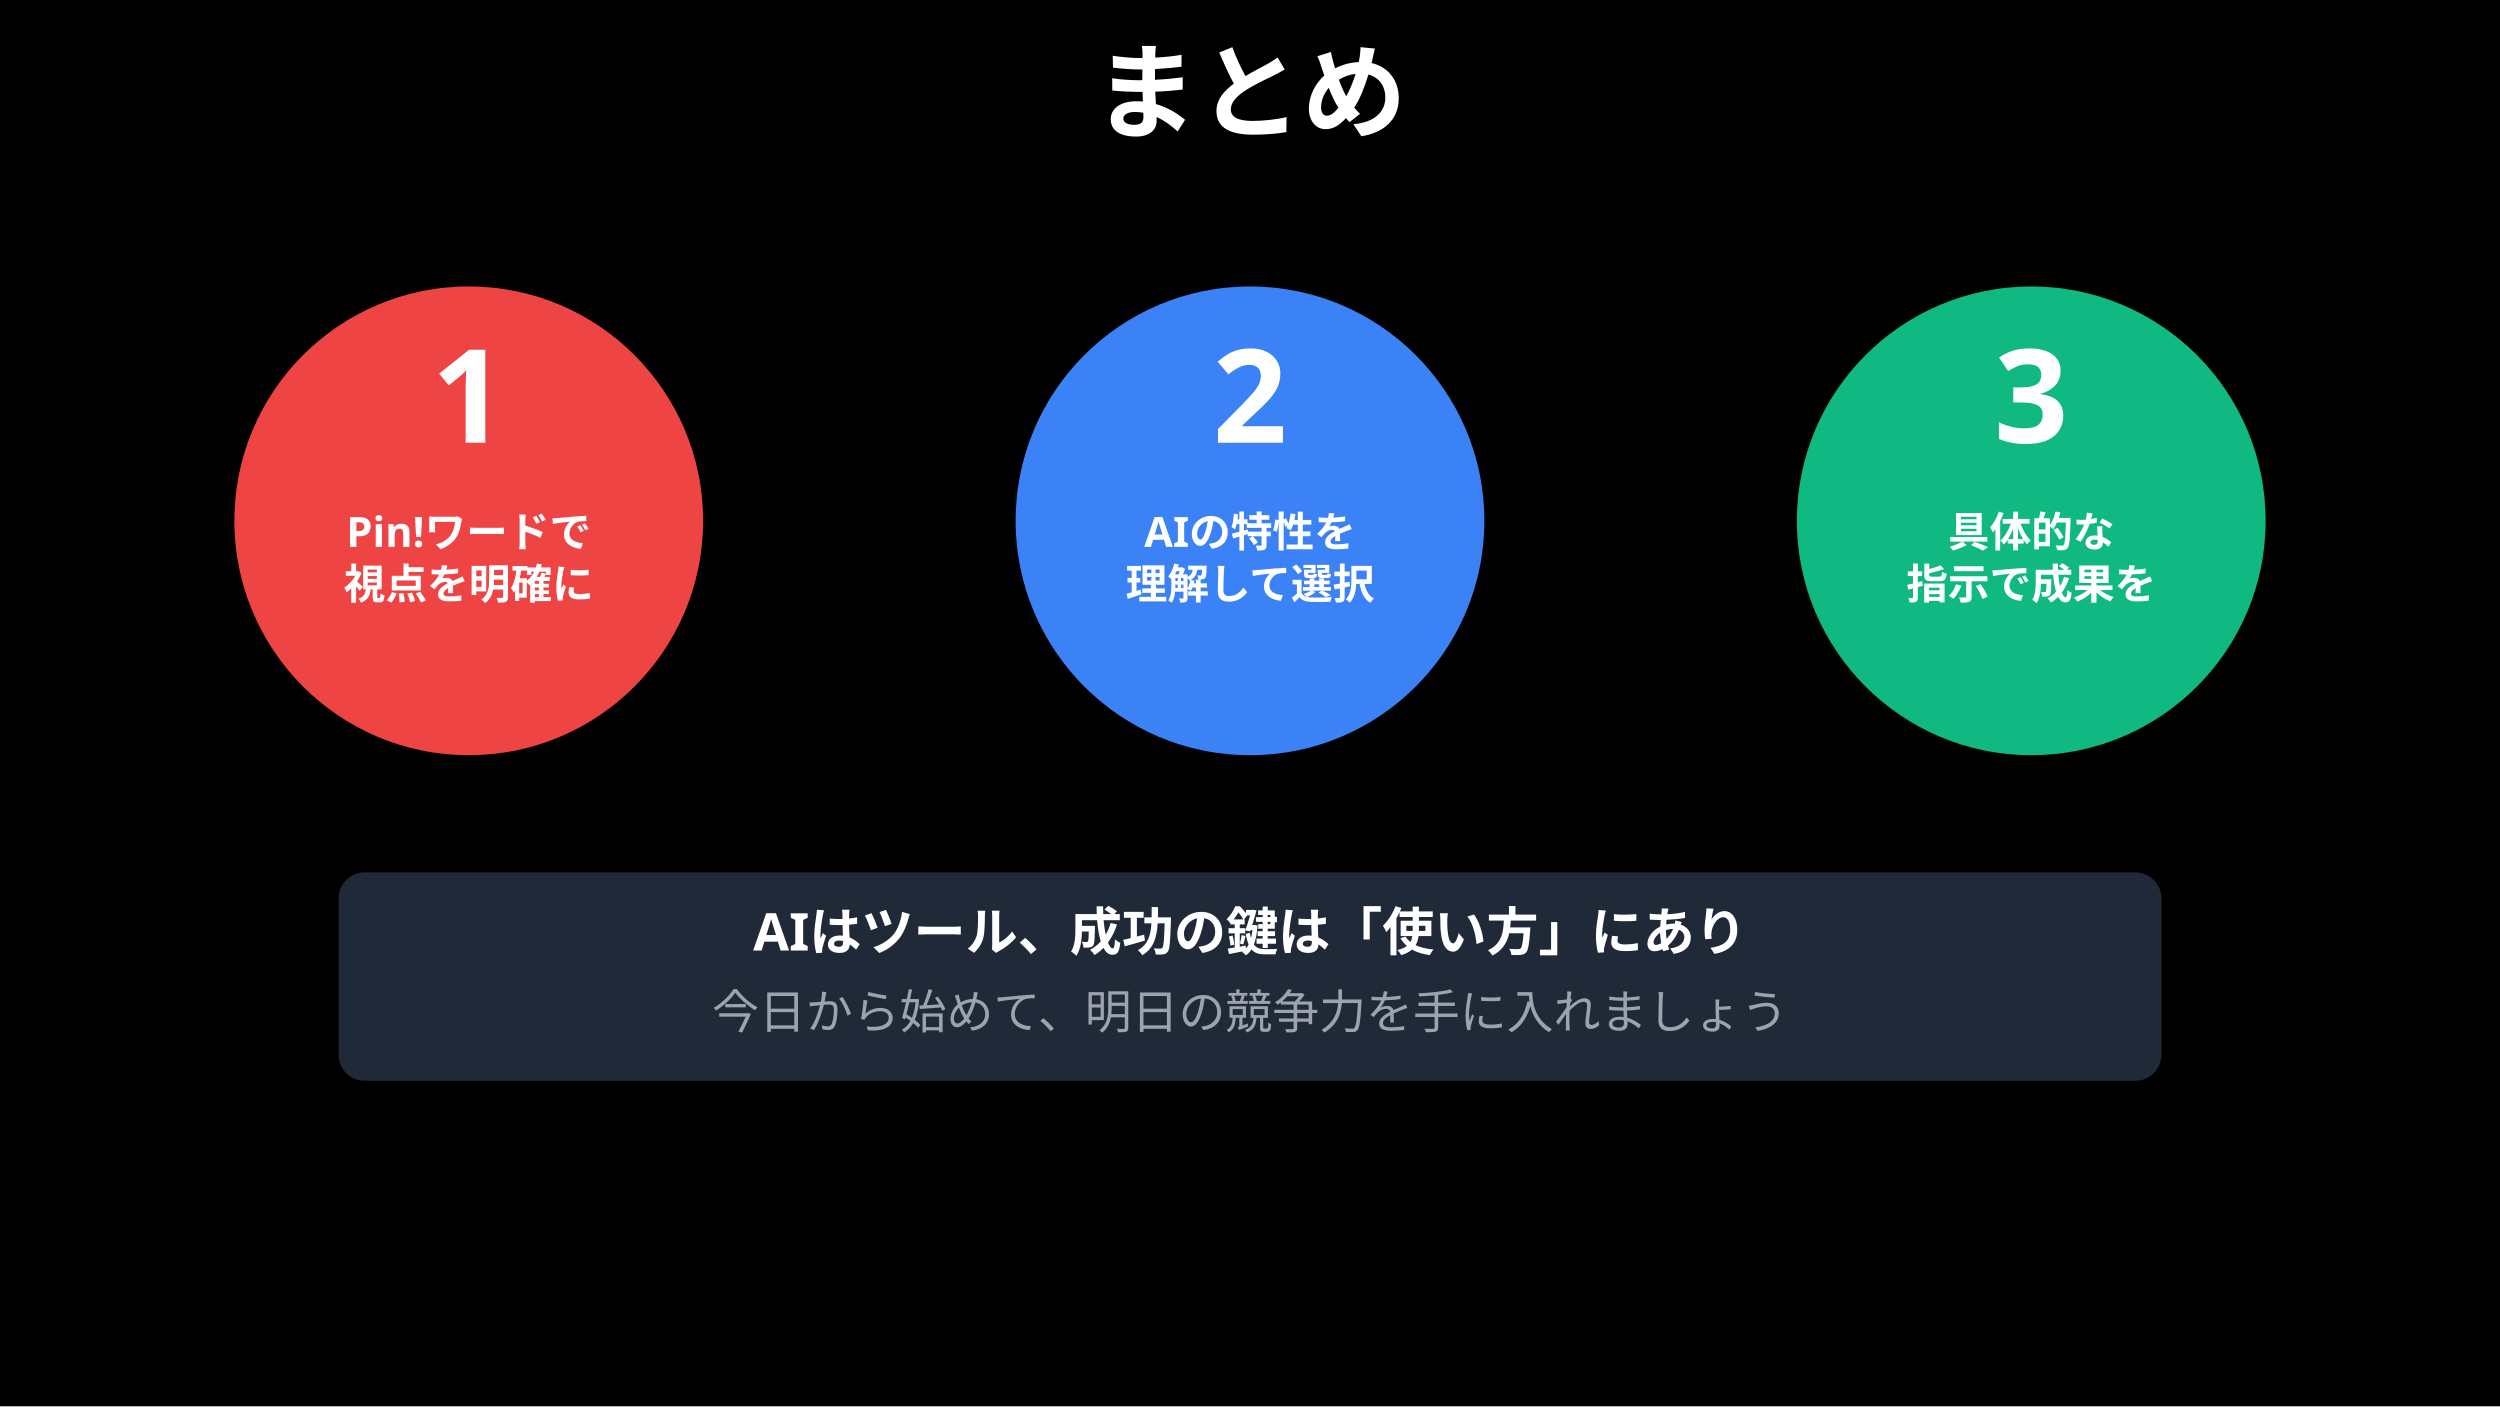
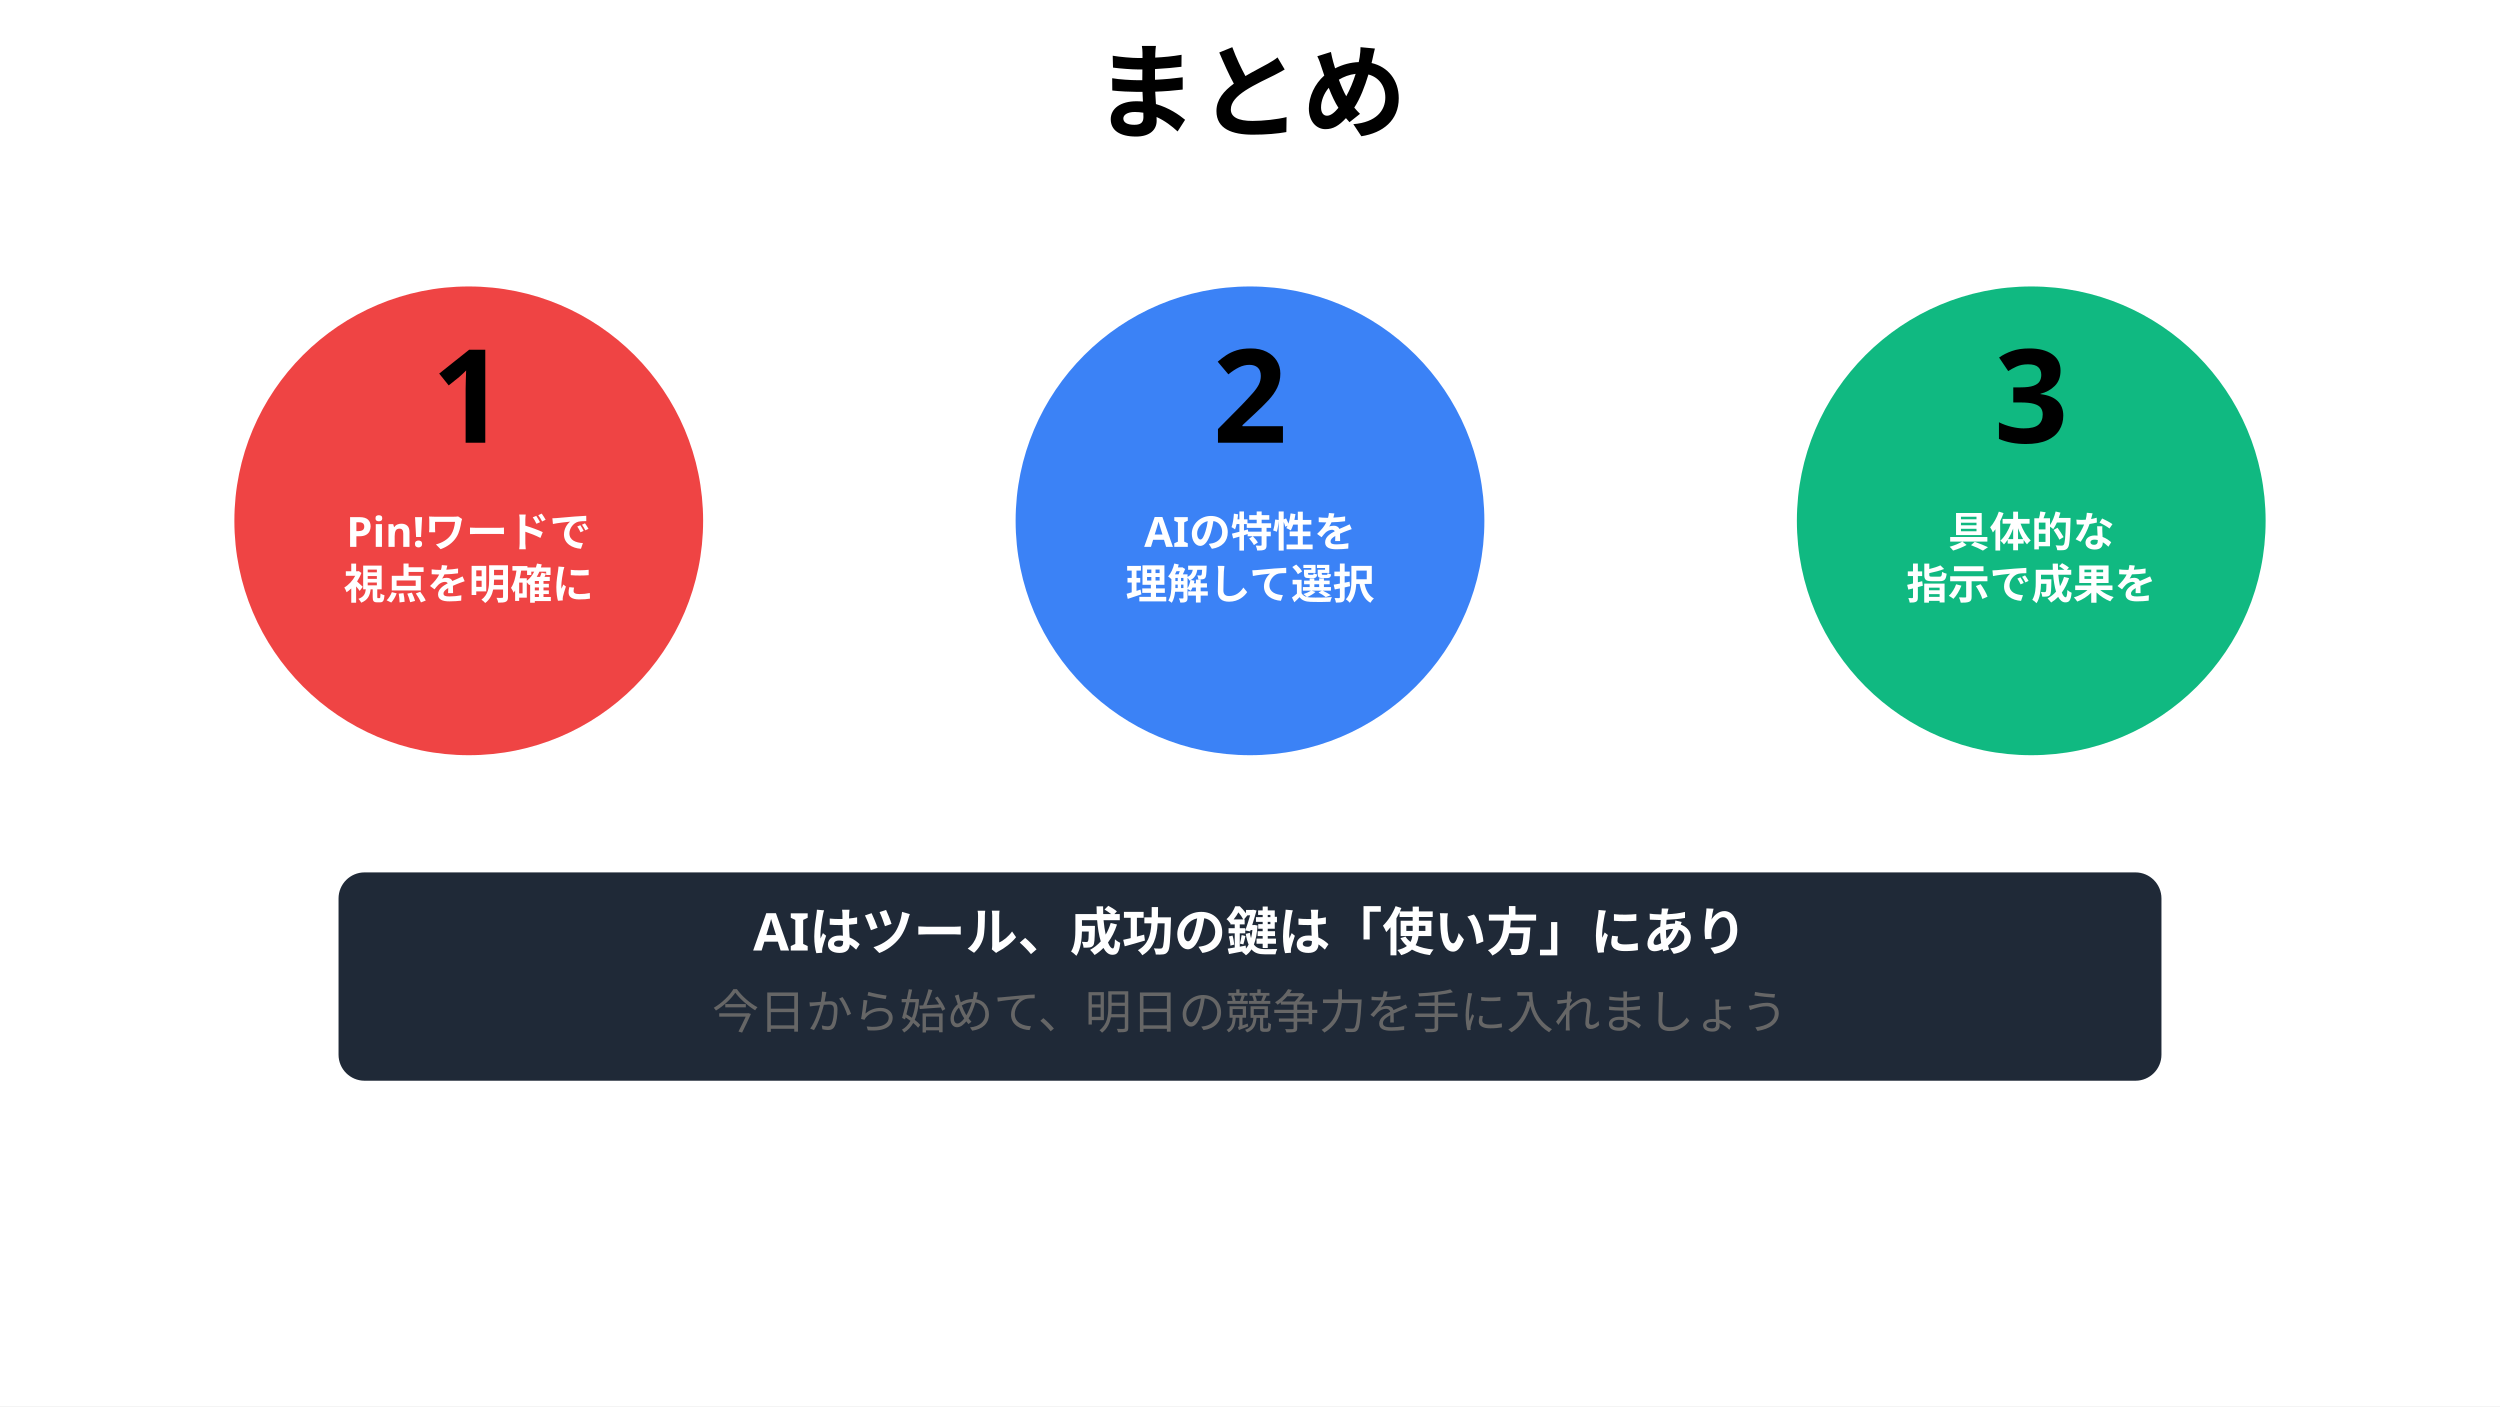
<svg xmlns="http://www.w3.org/2000/svg" viewBox="0 0 1920 1080">
-   <rect width="1920" height="1080" fill="#000000" />
-   <text x="960" y="100" font-family="Noto Sans, Noto Sans JP, sans-serif" font-size="80" font-weight="700" text-anchor="middle" fill="#FFFFFF">
+   <rect width="1920" height="1080" fill="#FFFFFF" />
+   <text x="960" y="100" font-family="Noto Sans, Noto Sans JP, sans-serif" font-size="80" font-weight="700" text-anchor="middle" fill="#000000">
    まとめ
  </text>
  <g transform="translate(960, 400)">
    <g transform="translate(-600, 0)">
      <circle cx="0" cy="0" r="180" fill="#EF4444" />
-       <text x="0" y="-60" font-family="Noto Sans, Noto Sans JP, sans-serif" font-size="100" font-weight="700" text-anchor="middle" fill="#FFFFFF">1</text>
+       <text x="0" y="-60" font-family="Noto Sans, Noto Sans JP, sans-serif" font-size="100" font-weight="700" text-anchor="middle" fill="#000000">1</text>
      <text x="0" y="20" font-family="Noto Sans, Noto Sans JP, sans-serif" font-size="32" font-weight="bold" text-anchor="middle" fill="#FFFFFF">Pin!ワードで</text>
      <text x="0" y="60" font-family="Noto Sans, Noto Sans JP, sans-serif" font-size="32" font-weight="bold" text-anchor="middle" fill="#FFFFFF">視点を明確に</text>
    </g>
    <g transform="translate(0, 0)">
      <circle cx="0" cy="0" r="180" fill="#3B82F6" />
-       <text x="0" y="-60" font-family="Noto Sans, Noto Sans JP, sans-serif" font-size="100" font-weight="700" text-anchor="middle" fill="#FFFFFF">2</text>
+       <text x="0" y="-60" font-family="Noto Sans, Noto Sans JP, sans-serif" font-size="100" font-weight="700" text-anchor="middle" fill="#000000">2</text>
      <text x="0" y="20" font-family="Noto Sans, Noto Sans JP, sans-serif" font-size="32" font-weight="bold" text-anchor="middle" fill="#FFFFFF">AIの特性を</text>
      <text x="0" y="60" font-family="Noto Sans, Noto Sans JP, sans-serif" font-size="32" font-weight="bold" text-anchor="middle" fill="#FFFFFF">理解して選択</text>
    </g>
    <g transform="translate(600, 0)">
      <circle cx="0" cy="0" r="180" fill="#10B981" />
-       <text x="0" y="-60" font-family="Noto Sans, Noto Sans JP, sans-serif" font-size="100" font-weight="700" text-anchor="middle" fill="#FFFFFF">3</text>
+       <text x="0" y="-60" font-family="Noto Sans, Noto Sans JP, sans-serif" font-size="100" font-weight="700" text-anchor="middle" fill="#000000">3</text>
      <text x="0" y="20" font-family="Noto Sans, Noto Sans JP, sans-serif" font-size="32" font-weight="bold" text-anchor="middle" fill="#FFFFFF">具体的な</text>
      <text x="0" y="60" font-family="Noto Sans, Noto Sans JP, sans-serif" font-size="32" font-weight="bold" text-anchor="middle" fill="#FFFFFF">指示で成果を</text>
    </g>
  </g>
  <g transform="translate(960, 750)">
    <rect x="-700" y="-80" width="1400" height="160" fill="#1F2937" rx="20" />
    <text x="0" y="-20" font-family="Noto Sans, Noto Sans JP, sans-serif" font-size="40" font-weight="bold" text-anchor="middle" fill="#FFFFFF">
      AIはツール、成功の鍵は「使い方」にあり
    </text>
-     <text x="0" y="40" font-family="Noto Sans, Noto Sans JP, sans-serif" font-size="36" text-anchor="middle" fill="#9CA3AF">
+     <text x="0" y="40" font-family="Noto Sans, Noto Sans JP, sans-serif" font-size="36" text-anchor="middle" fill="#666666">
      今日から始めて、明日の競争力を手に入れましょう
    </text>
  </g>
</svg>
